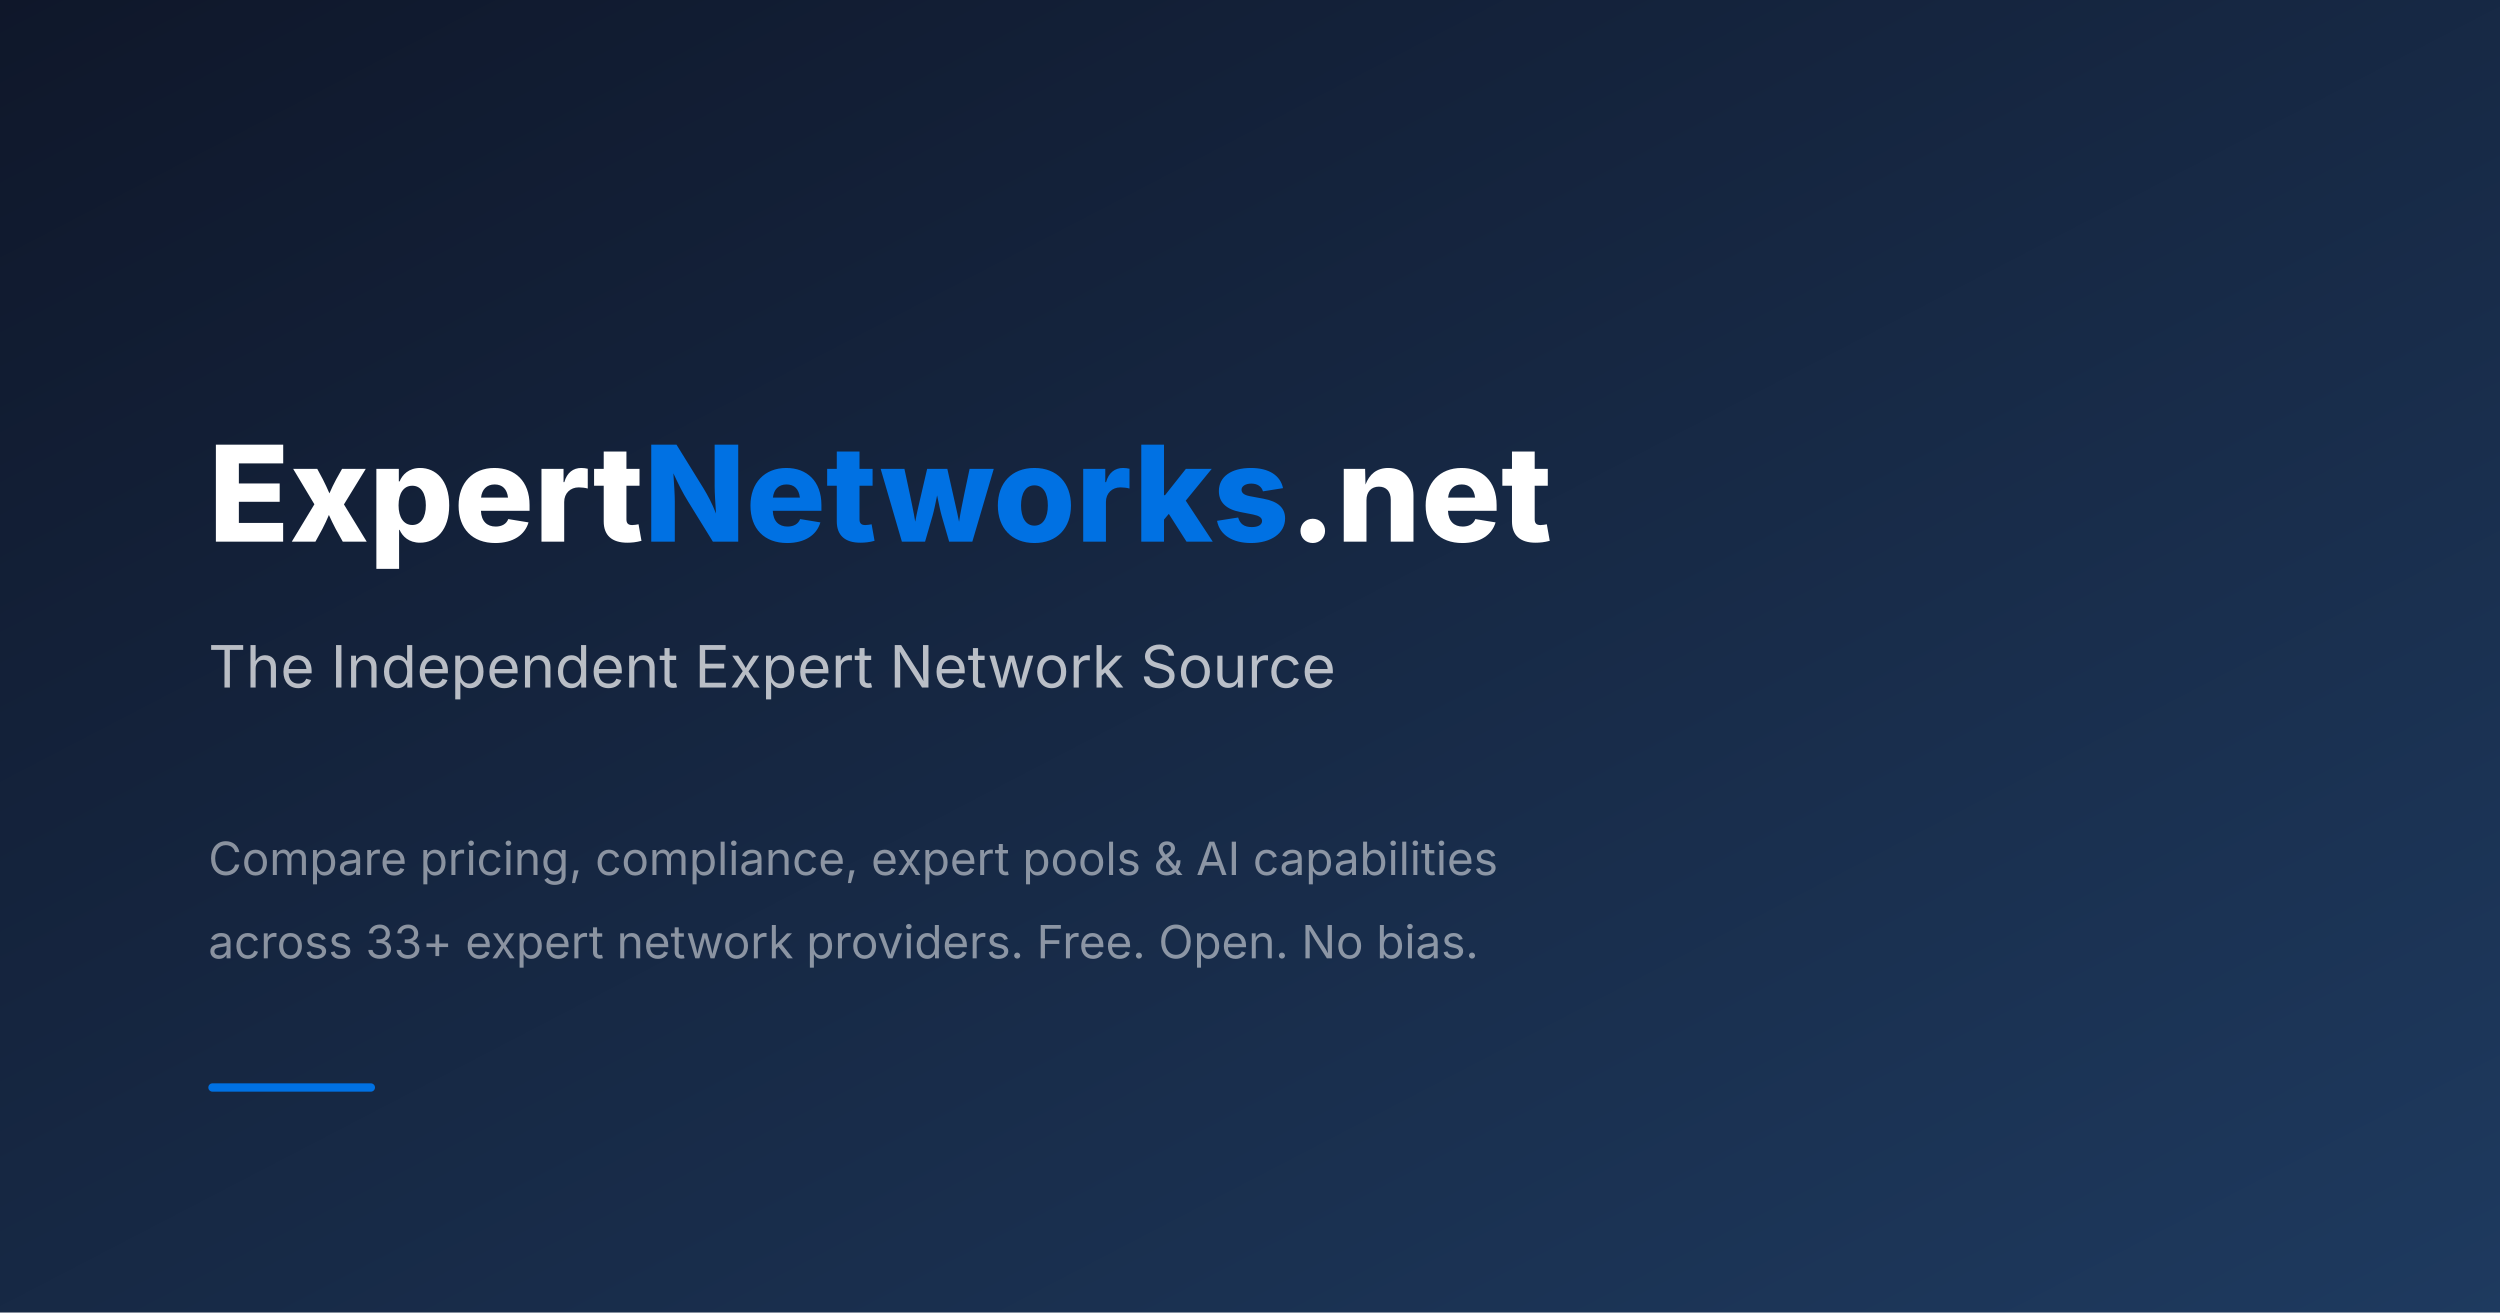
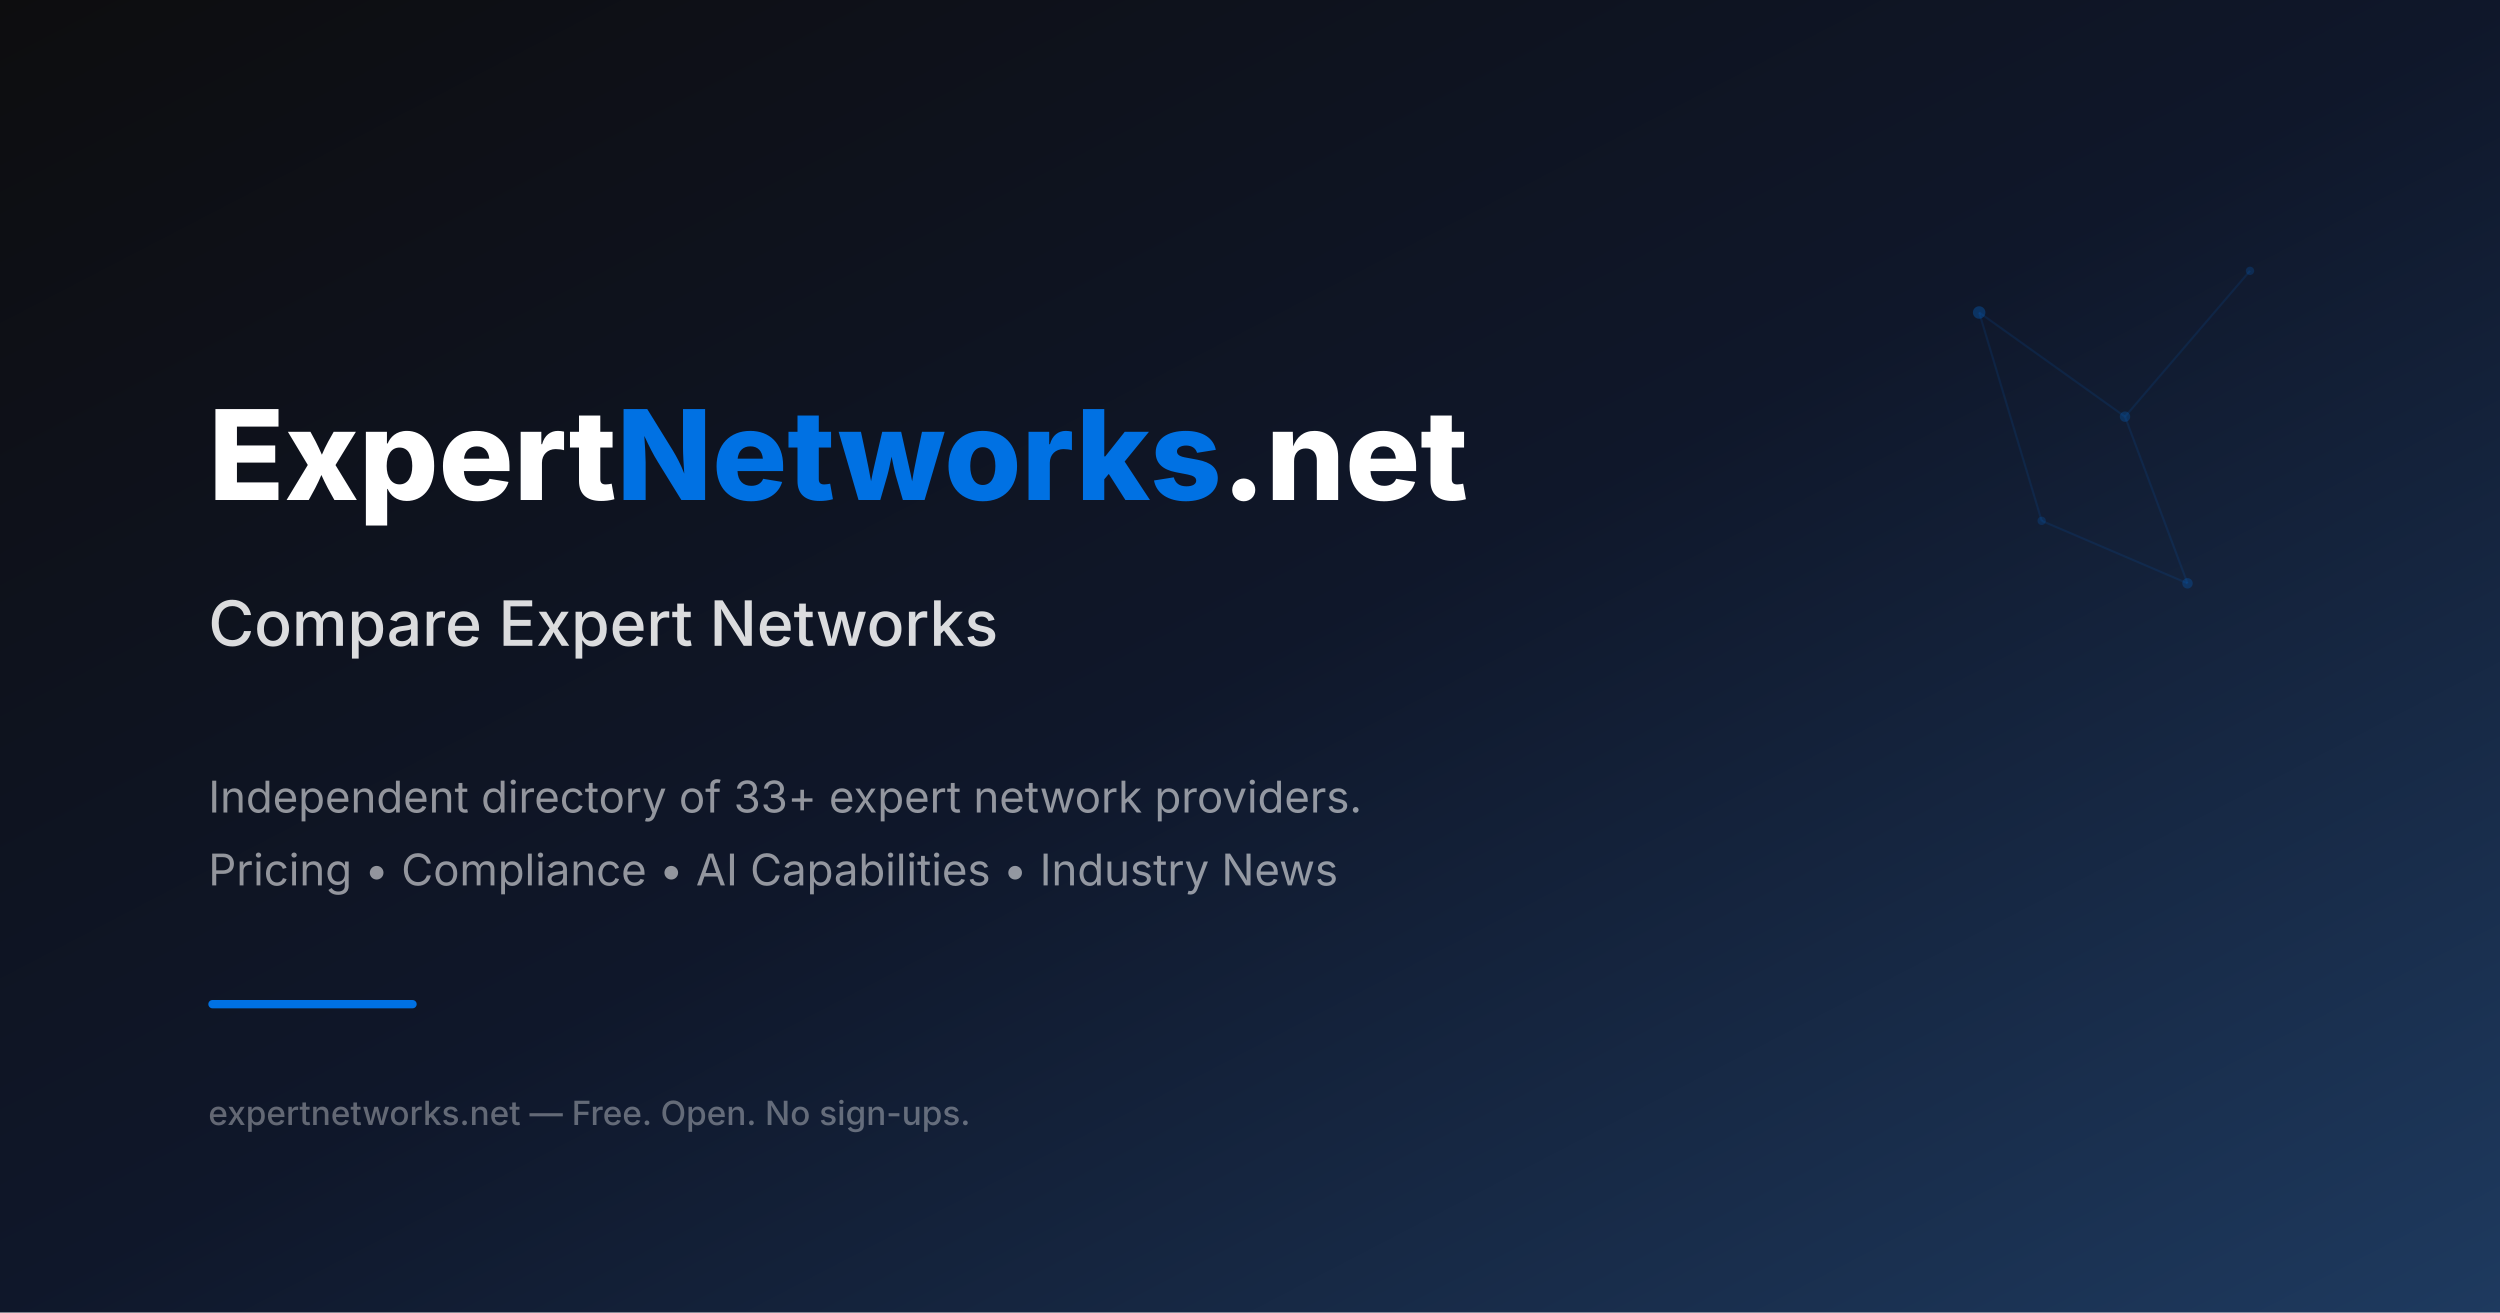
<svg xmlns="http://www.w3.org/2000/svg" width="1200" height="630" viewBox="0 0 1200 630">
  <defs>
    <linearGradient id="bg" x1="0%" y1="0%" x2="100%" y2="100%">
-       <stop offset="0%" stop-color="#0f172a" />
+       <stop offset="0%" stop-color="#0d0d0f" />
+       <stop offset="50%" stop-color="#0f172a" />
      <stop offset="100%" stop-color="#1e3a5f" />
    </linearGradient>
  </defs>
  <rect width="1200" height="630" fill="url(#bg)" />
-   <text x="100" y="260" font-family="system-ui, -apple-system, sans-serif" font-size="64" font-weight="800" fill="white">Expert<tspan fill="#0071E3">Networks</tspan>.net</text>
-   <text x="100" y="330" font-family="system-ui, -apple-system, sans-serif" font-size="28" font-weight="400" fill="rgba(255,255,255,0.7)">The Independent Expert Network Source</text>
-   <text x="100" y="420" font-family="system-ui, -apple-system, sans-serif" font-size="22" font-weight="400" fill="rgba(255,255,255,0.5)">Compare pricing, compliance, expert pools &amp; AI capabilities</text>
-   <text x="100" y="460" font-family="system-ui, -apple-system, sans-serif" font-size="22" font-weight="400" fill="rgba(255,255,255,0.5)">across 33+ expert network providers. Free. Open. No bias.</text>
-   <rect x="100" y="520" width="80" height="4" rx="2" fill="#0071E3" />
+   <circle cx="950" cy="150" r="3" fill="rgba(0,113,227,0.3)" />
+   <circle cx="1020" cy="200" r="2.5" fill="rgba(0,113,227,0.25)" />
+   <circle cx="1080" cy="130" r="2" fill="rgba(0,113,227,0.2)" />
+   <circle cx="980" cy="250" r="2" fill="rgba(0,113,227,0.2)" />
+   <circle cx="1050" cy="280" r="2.5" fill="rgba(0,113,227,0.25)" />
+   <line x1="950" y1="150" x2="1020" y2="200" stroke="rgba(0,113,227,0.12)" stroke-width="1" />
+   <line x1="1020" y1="200" x2="1080" y2="130" stroke="rgba(0,113,227,0.12)" stroke-width="1" />
+   <line x1="1020" y1="200" x2="1050" y2="280" stroke="rgba(0,113,227,0.12)" stroke-width="1" />
+   <line x1="950" y1="150" x2="980" y2="250" stroke="rgba(0,113,227,0.12)" stroke-width="1" />
+   <line x1="980" y1="250" x2="1050" y2="280" stroke="rgba(0,113,227,0.12)" stroke-width="1" />
+   <text x="100" y="240" font-family="system-ui, -apple-system, sans-serif" font-size="60" font-weight="800" fill="white">Expert<tspan fill="#0071E3">Networks</tspan>.net</text>
+   <text x="100" y="310" font-family="system-ui, -apple-system, sans-serif" font-size="30" font-weight="500" fill="rgba(255,255,255,0.85)">Compare Expert Networks</text>
+   <text x="100" y="390" font-family="system-ui, -apple-system, sans-serif" font-size="21" font-weight="400" fill="rgba(255,255,255,0.55)">Independent directory of 33+ expert network providers.</text>
+   <text x="100" y="425" font-family="system-ui, -apple-system, sans-serif" font-size="21" font-weight="400" fill="rgba(255,255,255,0.55)">Pricing • Compliance • AI Capabilities • Industry News</text>
+   <rect x="100" y="480" width="100" height="4" rx="2" fill="#0071E3" />
+   <text x="100" y="540" font-family="system-ui, -apple-system, sans-serif" font-size="16" font-weight="500" fill="rgba(255,255,255,0.35)">expertnetworks.net — Free. Open. No sign-ups.</text>
</svg>
